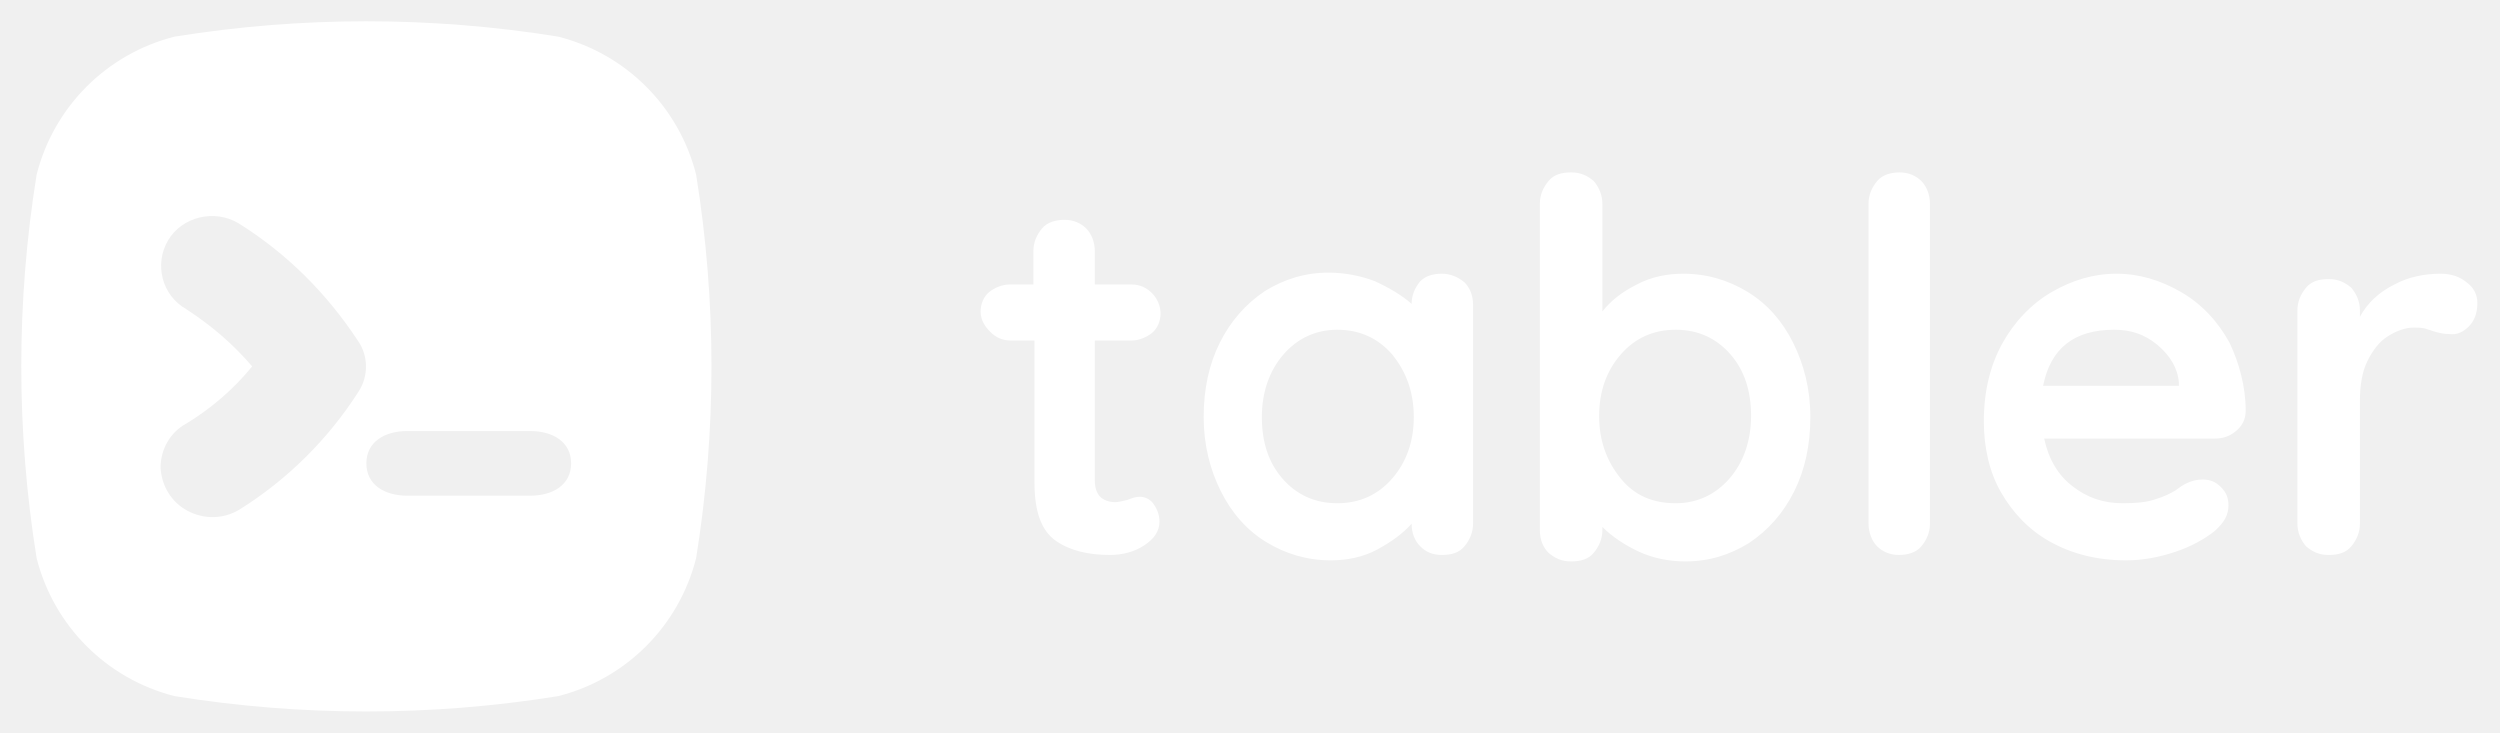
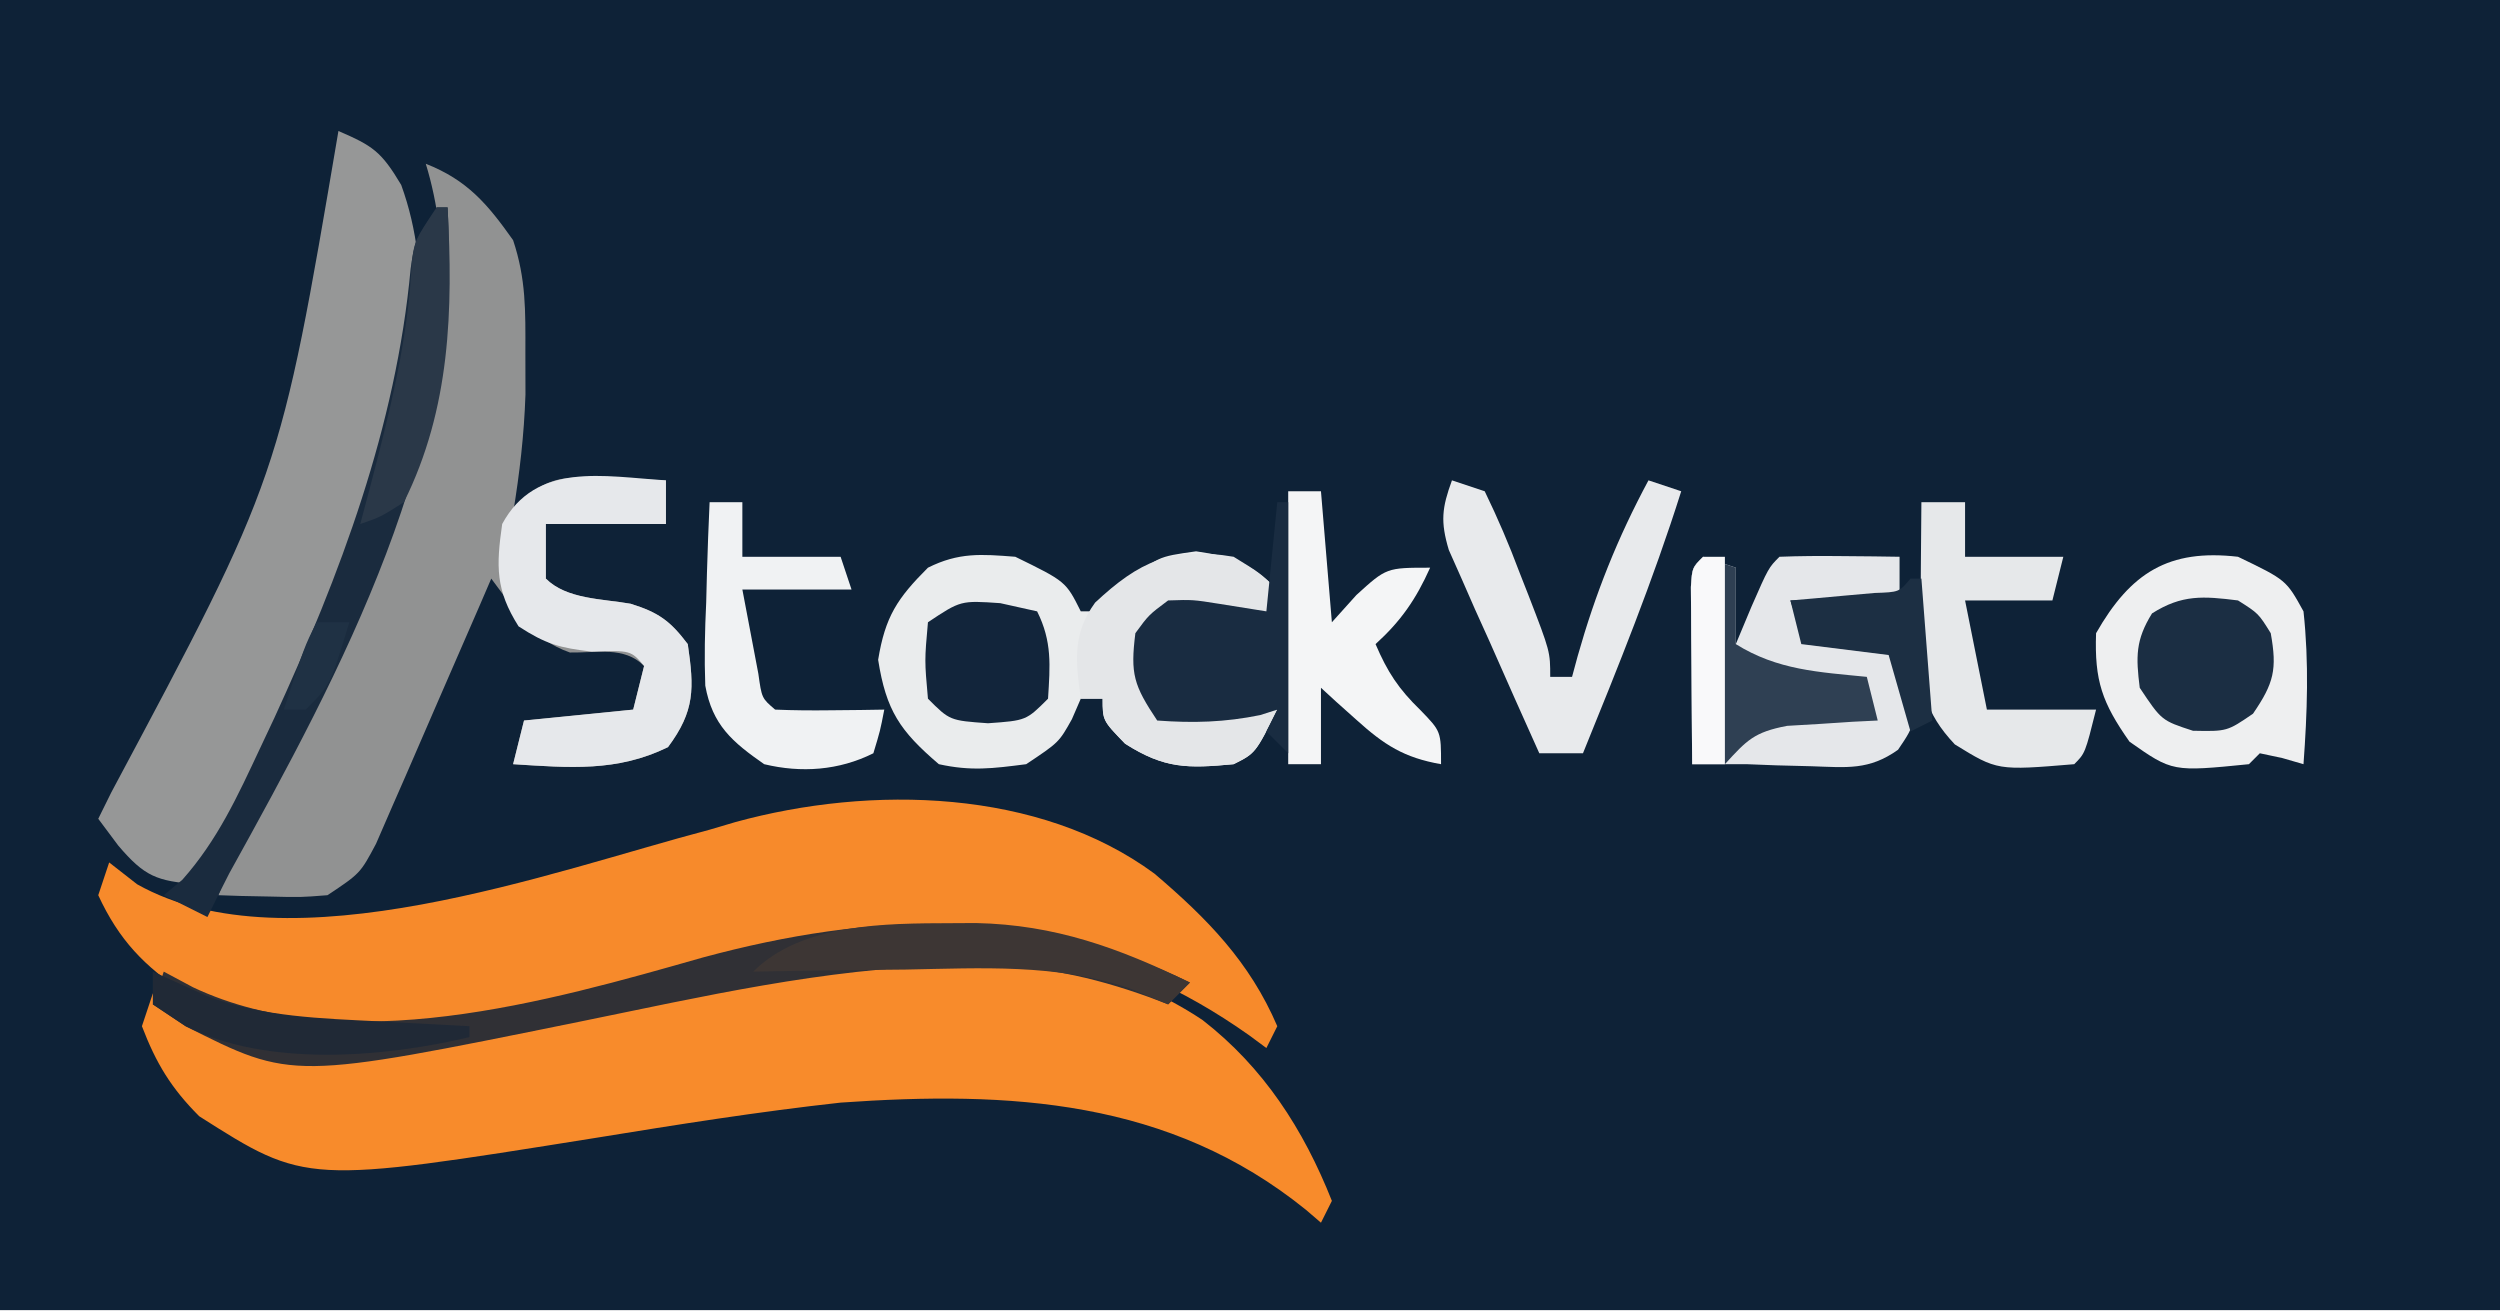
- <svg xmlns="http://www.w3.org/2000/svg" viewBox="0 0 232 68">
-   <path d="M64.6 16.2C63 9.9 58.1 5 51.8 3.4 40 1.5 28 1.5 16.2 3.4 9.9 5 5 9.9 3.4 16.2 1.5 28 1.5 40 3.4 51.8 5 58.1 9.9 63 16.2 64.6c11.8 1.9 23.8 1.9 35.6 0C58.1 63 63 58.1 64.6 51.8c1.9-11.8 1.9-23.8 0-35.6zM33.3 36.3c-2.8 4.4-6.6 8.2-11.1 11-1.5.9-3.3.9-4.8.1s-2.4-2.3-2.5-4c0-1.7.9-3.3 2.4-4.1 2.3-1.4 4.4-3.2 6.1-5.3-1.8-2.1-3.8-3.8-6.1-5.3-2.3-1.3-3-4.2-1.7-6.4s4.3-2.9 6.5-1.6c4.5 2.8 8.2 6.5 11.1 10.9 1 1.4 1 3.3.1 4.7zM49.2 46H37.8c-2.1 0-3.8-1-3.8-3s1.7-3 3.8-3h11.4c2.1 0 3.8 1 3.8 3s-1.7 3-3.8 3z" fill="#fff" />
-   <path d="M105.8 46.1c.4 0 .9.2 1.2.6s.6 1 .6 1.7c0 .9-.5 1.6-1.4 2.2s-2 .9-3.2.9c-2 0-3.7-.4-5-1.3s-2-2.6-2-5.4V31.6h-2.2c-.8 0-1.4-.3-1.9-.8s-.9-1.1-.9-1.9c0-.7.3-1.4.8-1.8s1.2-.7 1.9-.7h2.2v-3.1c0-.8.3-1.5.8-2.1s1.3-.8 2.1-.8 1.5.3 2 .8.8 1.3.8 2.1v3.1h3.4c.8 0 1.4.3 1.9.8s.8 1.2.8 1.9-.3 1.4-.8 1.8-1.2.7-1.9.7h-3.4v13c0 .7.2 1.2.5 1.5s.8.5 1.4.5c.3 0 .6-.1 1.1-.2.5-.2.8-.3 1.2-.3zm28-20.7c.8 0 1.5.3 2.1.8.5.5.8 1.2.8 2.1v20.3c0 .8-.3 1.5-.8 2.1-.5.6-1.2.8-2.1.8s-1.5-.3-2-.8-.8-1.2-.8-2.1c-.8.9-1.9 1.7-3.2 2.4-1.3.7-2.8 1-4.3 1-2.2 0-4.2-.6-6-1.7-1.8-1.1-3.2-2.7-4.2-4.7s-1.6-4.3-1.6-6.9c0-2.6.5-4.9 1.5-6.9s2.4-3.6 4.2-4.8c1.8-1.1 3.7-1.7 5.9-1.7 1.5 0 3 .3 4.3.8 1.3.6 2.5 1.3 3.4 2.1 0-.8.3-1.5.8-2.1.5-.5 1.2-.7 2-.7zm-9.7 21.3c2.1 0 3.8-.8 5.1-2.3s2-3.4 2-5.7-.7-4.2-2-5.8c-1.3-1.5-3-2.3-5.1-2.3-2 0-3.7.8-5 2.3-1.3 1.5-2 3.5-2 5.8s.6 4.2 1.9 5.7 3 2.3 5.1 2.3zm32.1-21.3c2.2 0 4.2.6 6 1.7 1.8 1.1 3.2 2.7 4.2 4.7s1.6 4.3 1.6 6.9-.5 4.9-1.5 6.9-2.4 3.6-4.2 4.8c-1.8 1.1-3.7 1.7-5.9 1.7-1.5 0-3-.3-4.3-.9s-2.5-1.4-3.4-2.3v.3c0 .8-.3 1.5-.8 2.1-.5.6-1.2.8-2.1.8s-1.5-.3-2.1-.8c-.5-.5-.8-1.2-.8-2.1V18.9c0-.8.3-1.5.8-2.1.5-.6 1.2-.8 2.1-.8s1.5.3 2.1.8c.5.6.8 1.3.8 2.1v10c.8-1 1.8-1.8 3.2-2.5 1.3-.7 2.8-1 4.3-1zm-.7 21.3c2 0 3.7-.8 5-2.3s2-3.5 2-5.8-.6-4.2-1.9-5.7-3-2.3-5.1-2.3-3.8.8-5.1 2.3-2 3.4-2 5.7.7 4.2 2 5.8c1.3 1.6 3 2.3 5.1 2.3zm23.6 1.9c0 .8-.3 1.5-.8 2.1s-1.3.8-2.1.8-1.5-.3-2-.8-.8-1.3-.8-2.1V18.9c0-.8.3-1.5.8-2.1s1.3-.8 2.1-.8 1.5.3 2 .8.8 1.3.8 2.1v29.7zm29.3-10.5c0 .8-.3 1.4-.9 1.9-.6.5-1.2.7-2 .7h-15.8c.4 1.9 1.3 3.4 2.6 4.4 1.4 1.1 2.9 1.6 4.7 1.6 1.3 0 2.3-.1 3.1-.4.7-.2 1.3-.5 1.8-.8.4-.3.7-.5.9-.6.6-.3 1.1-.4 1.6-.4.7 0 1.2.2 1.7.7s.7 1 .7 1.7c0 .9-.4 1.6-1.3 2.4-.9.7-2.1 1.4-3.6 1.9s-3 .8-4.6.8c-2.7 0-5-.6-7-1.7s-3.5-2.7-4.6-4.6-1.6-4.2-1.6-6.6c0-2.8.6-5.2 1.7-7.2s2.7-3.7 4.6-4.8 3.9-1.7 6-1.7 4.1.6 6 1.7 3.4 2.7 4.5 4.7c.9 1.9 1.5 4.1 1.5 6.3zm-12.2-7.5c-3.7 0-5.9 1.7-6.6 5.2h12.6v-.3c-.1-1.3-.8-2.5-2-3.5s-2.5-1.4-4-1.4zm30.3-5.2c1 0 1.8.3 2.4.8.7.5 1 1.2 1 1.9 0 1-.3 1.7-.8 2.2-.5.5-1.1.8-1.8.7-.5 0-1-.1-1.6-.3-.2-.1-.4-.1-.6-.2-.4-.1-.7-.1-1.1-.1-.8 0-1.6.3-2.4.8s-1.4 1.3-1.9 2.3-.7 2.3-.7 3.7v11.4c0 .8-.3 1.5-.8 2.1-.5.6-1.2.8-2.1.8s-1.5-.3-2.1-.8c-.5-.6-.8-1.3-.8-2.1V28.8c0-.8.3-1.5.8-2.1.5-.6 1.2-.8 2.1-.8s1.5.3 2.1.8c.5.6.8 1.3.8 2.1v.6c.7-1.3 1.8-2.3 3.2-3 1.3-.7 2.8-1 4.3-1z" fill-rule="evenodd" clip-rule="evenodd" fill="#fff" />
+ <svg xmlns="http://www.w3.org/2000/svg" version="1.1" width="229" height="120">
+   <path d="M0 0 C75.57 0 151.14 0 229 0 C229 39.6 229 79.2 229 120 C153.43 120 77.86 120 0 120 C0 80.4 0 40.8 0 0 Z " fill="#0E2237" transform="translate(0,0)" />
+   <path d="M0 0 C5.588 4.337 9.245 10.006 11.844 16.562 C11.514 17.223 11.184 17.883 10.844 18.562 C10.394 18.176 9.944 17.789 9.48 17.391 C-3.042 7.252 -17.684 6.473 -33.156 7.562 C-40.649 8.388 -48.104 9.573 -55.543 10.784 C-82.125 15.037 -82.125 15.037 -91.906 8.812 C-94.485 6.233 -95.854 3.964 -97.156 0.562 C-96.826 -0.427 -96.496 -1.417 -96.156 -2.438 C-94.671 -1.448 -94.671 -1.448 -93.156 -0.438 C-80.355 5.862 -61.249 0.301 -47.984 -2.527 C-32.136 -5.868 -14.278 -9.519 0 0 Z " fill="#F88B2B" transform="translate(110.1562,93.4375)" />
+   <path d="M0 0 C4.849 4.124 8.733 8.095 11.254 13.977 C10.924 14.637 10.594 15.297 10.254 15.977 C9.732 15.59 9.21 15.203 8.672 14.805 C-3.736 6.026 -15.741 4.401 -30.539 6.52 C-33.619 7.117 -36.674 7.77 -39.726 8.497 C-42.764 9.218 -45.812 9.892 -48.86 10.569 C-50.405 10.914 -51.95 11.263 -53.494 11.618 C-65.022 14.242 -77.721 16.374 -88.746 10.977 C-92.506 8.525 -94.855 6.073 -96.746 1.977 C-96.416 0.987 -96.086 -0.003 -95.746 -1.023 C-94.478 -0.033 -94.478 -0.033 -93.184 0.977 C-79.28 8.806 -55.122 -0.245 -40.746 -4.023 C-39.574 -4.37 -39.574 -4.37 -38.379 -4.723 C-25.949 -8.132 -10.555 -7.777 0 0 Z " fill="#F78A2B" transform="translate(105.7461,80.02344)" />
+   <path d="M0 0 C3.805 1.495 5.662 3.694 8 7 C9.192 10.575 9.133 13.481 9.125 17.25 C9.129 19.176 9.129 19.176 9.133 21.141 C9.005 24.866 8.599 28.329 8 32 C8.378 31.509 8.755 31.018 9.145 30.512 C11.711 28.421 13.426 28.697 16.688 28.812 C18.178 28.853 18.178 28.853 19.699 28.895 C20.458 28.929 21.218 28.964 22 29 C22 30.32 22 31.64 22 33 C18.37 33 14.74 33 11 33 C11 34.65 11 36.3 11 38 C12.907 39.907 16.189 39.842 18.773 40.305 C21.327 41.102 22.395 41.875 24 44 C24.591 48.06 24.668 50.102 22.188 53.438 C17.507 55.732 13.121 55.323 8 55 C8.33 53.68 8.66 52.36 9 51 C13.95 50.505 13.95 50.505 19 50 C19.33 48.68 19.66 47.36 20 46 C18.161 44.161 15.649 44.821 13.203 44.77 C9.691 43.543 8.22 40.93 6 38 C5.652 38.807 5.304 39.615 4.946 40.447 C3.65 43.443 2.347 46.435 1.038 49.426 C0.473 50.72 -0.088 52.016 -0.647 53.313 C-1.45 55.179 -2.265 57.039 -3.082 58.898 C-3.569 60.019 -4.056 61.14 -4.558 62.294 C-6 65 -6 65 -9 67 C-11.48 67.195 -11.48 67.195 -14.188 67.125 C-15.089 67.107 -15.99 67.089 -16.918 67.07 C-17.605 67.047 -18.292 67.024 -19 67 C-17.665 63.565 -16.195 60.247 -14.574 56.938 C-7.116 41.754 -7.116 41.754 -1 26 C-0.636 24.979 -0.636 24.979 -0.266 23.938 C1.976 16.667 2.25 7.272 0 0 Z " fill="#919292" transform="translate(39,15)" />
+   <path d="M0 0 C3.137 1.355 3.918 1.862 5.75 4.938 C11.749 21.426 0.656 41.424 -6.128 56.042 C-8.239 60.5 -10.413 64.795 -13 69 C-16.646 68.696 -17.742 68.303 -20.172 65.449 C-20.775 64.641 -21.378 63.833 -22 63 C-21.607 62.205 -21.215 61.411 -20.81 60.592 C-5.373 31.682 -5.373 31.682 0 0 Z " fill="#969797" transform="translate(31,12)" />
+   <path d="M0 0 C4.632 2.265 4.632 2.265 6 5 C6.66 5 7.32 5 8 5 C9.083 3.763 9.083 3.763 10.188 2.5 C13 0 13 0 16.562 -0.5 C20.047 0.007 21.499 0.599 24 3 C23.67 3.99 23.34 4.98 23 6 C22.374 5.905 21.747 5.809 21.102 5.711 C20.284 5.6 19.467 5.489 18.625 5.375 C17.813 5.259 17.001 5.143 16.164 5.023 C15.45 5.016 14.736 5.008 14 5 C13.34 5.66 12.68 6.32 12 7 C12.323 10.597 12.323 10.597 13 14 C16.63 14 20.26 14 24 14 C22 18 22 18 20 19 C15.796 19.397 13.668 19.426 10.062 17.125 C8 15 8 15 8 13 C7.34 13 6.68 13 6 13 C5.732 13.619 5.464 14.238 5.188 14.875 C4 17 4 17 1 19 C-2.095 19.399 -4.041 19.65 -7 19 C-10.572 15.949 -11.829 14.086 -12.562 9.438 C-11.914 5.476 -10.812 3.812 -8 1 C-5.18 -0.41 -3.13 -0.245 0 0 Z " fill="#EAECED" transform="translate(93,51)" />
+   <path d="M0 0 C0.99 0.33 1.98 0.66 3 1 C3 3.31 3 5.62 3 8 C3.474 6.866 3.949 5.731 4.438 4.562 C6 1 6 1 7 0 C8.853 -0.072 10.708 -0.084 12.562 -0.062 C13.574 -0.053 14.586 -0.044 15.629 -0.035 C16.803 -0.018 16.803 -0.018 18 0 C18 1.32 18 2.64 18 4 C14.7 4 11.4 4 8 4 C8.33 4.99 8.66 5.98 9 7 C10.918 7.186 10.918 7.186 12.875 7.375 C16.75 7.75 16.75 7.75 19 10 C19.552 15.187 19.552 15.187 17.859 17.68 C15.189 19.576 13.172 19.294 9.938 19.188 C8.874 19.16 7.811 19.133 6.715 19.105 C5.819 19.071 4.923 19.036 4 19 C3.34 19 2.68 19 2 19 C1.01 19 0.02 19 -1 19 C-1.027 16.021 -1.047 13.042 -1.062 10.062 C-1.071 9.212 -1.079 8.362 -1.088 7.486 C-1.091 6.677 -1.094 5.869 -1.098 5.035 C-1.103 4.286 -1.108 3.537 -1.114 2.766 C-1 1 -1 1 0 0 Z " fill="#E5E7EA" transform="translate(156,51)" />
+   <path d="M0 0 C4.418 2.127 4.418 2.127 6 5 C6.512 9.707 6.345 14.284 6 19 C5.361 18.814 4.721 18.629 4.062 18.438 C3.042 18.221 3.042 18.221 2 18 C1.67 18.33 1.34 18.66 1 19 C-6.003 19.7 -6.003 19.7 -9.938 16.938 C-12.445 13.366 -13.153 11.37 -13 7 C-9.833 1.448 -6.343 -0.732 0 0 Z " fill="#EEEFF0" transform="translate(205,51)" />
+   <path d="M0 0 C-0.66 0.66 -1.32 1.32 -2 2 C-2.55 1.79 -3.101 1.58 -3.668 1.364 C-9.071 -0.585 -13.826 -1.578 -19.562 -1.562 C-20.385 -1.564 -21.207 -1.565 -22.054 -1.566 C-33.5 -1.287 -44.74 1.309 -55.922 3.59 C-82.232 8.936 -82.232 8.936 -92 4 C-92.99 3.34 -93.98 2.68 -95 2 C-94.67 1.01 -94.34 0.02 -94 -1 C-92.67 -0.288 -92.67 -0.288 -91.312 0.438 C-77.264 7.064 -58.799 1.745 -44.582 -2.305 C-29.205 -6.446 -14.469 -7.046 0 0 Z " fill="#303035" transform="translate(109,90)" />
+   <path d="M0 0 C0 1.32 0 2.64 0 4 C-3.63 4 -7.26 4 -11 4 C-11 5.65 -11 7.3 -11 9 C-9.093 10.907 -5.811 10.842 -3.227 11.305 C-0.673 12.102 0.395 12.875 2 15 C2.591 19.06 2.668 21.102 0.188 24.438 C-4.493 26.732 -8.879 26.323 -14 26 C-13.67 24.68 -13.34 23.36 -13 22 C-9.7 21.67 -6.4 21.34 -3 21 C-2.67 19.68 -2.34 18.36 -2 17 C-3.216 15.568 -3.216 15.568 -6.812 15.688 C-9.733 15.336 -10.967 15.022 -13.5 13.375 C-15.612 10.03 -15.554 7.881 -15 4 C-11.907 -1.745 -5.692 -0.353 0 0 Z " fill="#E6E8EB" transform="translate(61,44)" />
+   <path d="M0 0 C0.99 0.33 1.98 0.66 3 1 C4.204 3.482 5.225 5.865 6.188 8.438 C6.46 9.132 6.733 9.826 7.014 10.541 C9 15.684 9 15.684 9 18 C9.66 18 10.32 18 11 18 C11.17 17.371 11.34 16.742 11.516 16.094 C13.146 10.336 15.169 5.271 18 0 C18.99 0.33 19.98 0.66 21 1 C18.419 9.174 15.23 17.066 12 25 C10.68 25 9.36 25 8 25 C6.46 21.591 4.947 18.172 3.438 14.75 C3 13.782 2.562 12.814 2.111 11.816 C1.702 10.882 1.293 9.947 0.871 8.984 C0.489 8.126 0.107 7.267 -0.287 6.382 C-1.068 3.773 -0.922 2.523 0 0 Z " fill="#E8EAEC" transform="translate(133,44)" />
+   <path d="M0 0 C0.33 0 0.66 0 1 0 C2.194 22.13 -8.514 42.071 -19 61 C-19.676 62.329 -20.348 63.659 -21 65 C-22.32 64.34 -23.64 63.68 -25 63 C-24.439 62.535 -23.879 62.069 -23.301 61.59 C-20.076 57.96 -18.24 53.938 -16.188 49.562 C-15.752 48.638 -15.317 47.714 -14.869 46.761 C-8.831 33.619 -3.724 20.1 -2.387 5.617 C-2 3 -2 3 0 0 Z " fill="#1A2B3E" transform="translate(40,19)" />
+   <path d="M0 0 C1.32 0 2.64 0 4 0 C4 1.65 4 3.3 4 5 C6.97 5 9.94 5 13 5 C12.67 6.32 12.34 7.64 12 9 C9.36 9 6.72 9 4 9 C4.66 12.3 5.32 15.6 6 19 C9.3 19 12.6 19 16 19 C15 23 15 23 14 24 C6.952 24.587 6.952 24.587 3.062 22.188 C0.269 19.225 -0.127 16.908 -0.098 12.988 C-0.094 12.231 -0.091 11.474 -0.088 10.693 C-0.08 9.908 -0.071 9.122 -0.062 8.312 C-0.058 7.515 -0.053 6.718 -0.049 5.896 C-0.037 3.931 -0.019 1.965 0 0 Z " fill="#E6E8EA" transform="translate(176,46)" />
+   <path d="M0 0 C0.99 0 1.98 0 3 0 C3.33 3.96 3.66 7.92 4 12 C5.114 10.762 5.114 10.762 6.25 9.5 C9 7 9 7 13 7 C11.707 9.884 10.341 11.872 8 14 C9.099 16.565 10.098 18.096 12.125 20.062 C14 22 14 22 14 25 C10.608 24.407 8.789 23.233 6.25 20.938 C5.33 20.116 5.33 20.116 4.391 19.277 C3.932 18.856 3.473 18.434 3 18 C3 20.31 3 22.62 3 25 C2.01 25 1.02 25 0 25 C0 16.75 0 8.5 0 0 Z " fill="#F4F5F6" transform="translate(118,45)" />
+   <path d="M0 0 C2.438 1.5 2.438 1.5 4 3 C3.67 3.99 3.34 4.98 3 6 C2.06 5.857 2.06 5.857 1.102 5.711 C0.284 5.6 -0.533 5.489 -1.375 5.375 C-2.187 5.259 -2.999 5.143 -3.836 5.023 C-4.55 5.016 -5.264 5.008 -6 5 C-6.66 5.66 -7.32 6.32 -8 7 C-7.677 10.597 -7.677 10.597 -7 14 C-3.37 14 0.26 14 4 14 C2 18 2 18 0 19 C-4.204 19.397 -6.332 19.426 -9.938 17.125 C-12 15 -12 15 -12 13 C-12.66 13 -13.32 13 -14 13 C-14.476 9.598 -14.782 7.073 -12.688 4.199 C-8.649 0.422 -5.661 -0.961 0 0 Z " fill="#E4E6E8" transform="translate(113,51)" />
+   <path d="M0 0 C0.33 0 0.66 0 1 0 C1 7.59 1 15.18 1 23 C0.34 22.34 -0.32 21.68 -1 21 C-0.67 20.34 -0.34 19.68 0 19 C-0.773 19.247 -0.773 19.247 -1.562 19.5 C-4.803 20.165 -7.703 20.244 -11 20 C-13.155 16.767 -13.469 15.748 -13 12 C-11.773 10.324 -11.773 10.324 -10 9 C-7.738 8.926 -7.738 8.926 -5.312 9.312 C-3.178 9.653 -3.178 9.653 -1 10 C-0.67 6.7 -0.34 3.4 0 0 Z " fill="#192C41" transform="translate(117,46)" />
+   <path d="M0 0 C0.99 0 1.98 0 3 0 C3 1.65 3 3.3 3 5 C5.97 5 8.94 5 12 5 C12.33 5.99 12.66 6.98 13 8 C9.7 8 6.4 8 3 8 C3.308 9.647 3.621 11.292 3.938 12.938 C4.199 14.312 4.199 14.312 4.465 15.715 C4.777 17.953 4.777 17.953 6 19 C7.686 19.072 9.375 19.084 11.062 19.062 C11.982 19.053 12.901 19.044 13.848 19.035 C14.558 19.024 15.268 19.012 16 19 C15.625 20.938 15.625 20.938 15 23 C11.842 24.579 8.393 24.819 5 24 C2.077 21.964 0.256 20.416 -0.396 16.808 C-0.492 14.25 -0.436 11.744 -0.312 9.188 C-0.29 8.304 -0.267 7.42 -0.244 6.51 C-0.185 4.339 -0.096 2.169 0 0 Z " fill="#F0F2F3" transform="translate(65,46)" />
+   <path d="M0 0 C0.99 0.33 1.98 0.66 3 1 C3 3.31 3 5.62 3 8 C6.825 10.391 10.597 10.56 15 11 C15.33 12.32 15.66 13.64 16 15 C15.241 15.037 14.481 15.075 13.699 15.113 C12.705 15.179 11.711 15.245 10.688 15.312 C9.701 15.371 8.715 15.429 7.699 15.488 C4.675 16.062 4.009 16.803 2 19 C1.01 19 0.02 19 -1 19 C-1.027 16.021 -1.047 13.042 -1.062 10.062 C-1.071 9.212 -1.079 8.362 -1.088 7.486 C-1.091 6.677 -1.094 5.869 -1.098 5.035 C-1.103 4.286 -1.108 3.537 -1.114 2.766 C-1 1 -1 1 0 0 Z " fill="#2F4053" transform="translate(156,51)" />
+   <path d="M0 0 C1.875 1.188 1.875 1.188 3 3 C3.596 6.323 3.291 7.575 1.375 10.375 C-1 12 -1 12 -4.125 11.938 C-7 11 -7 11 -9 8 C-9.354 5.169 -9.392 3.632 -7.875 1.188 C-5.128 -0.552 -3.182 -0.398 0 0 Z " fill="#1B2E43" transform="translate(205,55)" />
+   <path d="M0 0 C1.671 0.371 1.671 0.371 3.375 0.75 C4.756 3.513 4.566 5.697 4.375 8.75 C2.375 10.75 2.375 10.75 -1.125 11 C-4.625 10.75 -4.625 10.75 -6.625 8.75 C-6.938 5.25 -6.938 5.25 -6.625 1.75 C-3.625 -0.25 -3.625 -0.25 0 0 Z " fill="#12253B" transform="translate(91.625,55.25)" />
+   <path d="M0 0 C0.729 -0.004 1.458 -0.008 2.209 -0.012 C9.449 0.14 15.298 2.265 21.812 5.438 C21.152 6.098 20.492 6.758 19.812 7.438 C18.638 6.946 17.464 6.455 16.254 5.949 C9.53 3.708 2.76 4.115 -4.25 4.25 C-5.606 4.265 -6.962 4.279 -8.318 4.291 C-11.608 4.326 -14.898 4.375 -18.188 4.438 C-13.736 -0.014 -6.029 0.022 0 0 Z " fill="#3D3634" transform="translate(87.1875,84.5625)" />
+   <path d="M0 0 C0.33 0 0.66 0 1 0 C1.507 9.386 1.265 18.417 -3 27 C-5.141 28.359 -5.141 28.359 -7 29 C-6.584 27.442 -6.584 27.442 -6.16 25.852 C-4.337 18.878 -2.597 12.156 -2.273 4.918 C-2 3 -2 3 0 0 Z " fill="#2A3848" transform="translate(40,19)" />
+   <path d="M0 0 C1.66 0.749 3.32 1.497 4.98 2.246 C10.112 4.162 15.4 4.286 20.812 4.562 C21.601 4.606 22.389 4.649 23.201 4.693 C25.134 4.799 27.067 4.9 29 5 C29 5.33 29 5.66 29 6 C21.112 7.884 10.385 8.752 3 5 C2.01 4.34 1.02 3.68 0 3 C0 2.01 0 1.02 0 0 Z " fill="#202936" transform="translate(14,89)" />
+   <path d="M0 0 C0.33 0 0.66 0 1 0 C1.33 4.29 1.66 8.58 2 13 C1.01 13.495 1.01 13.495 0 14 C-0.66 11.69 -1.32 9.38 -2 7 C-4.64 6.67 -7.28 6.34 -10 6 C-10.33 4.68 -10.66 3.36 -11 2 C-10.29 1.939 -9.579 1.879 -8.848 1.816 C-7.469 1.691 -7.469 1.691 -6.062 1.562 C-5.146 1.481 -4.229 1.4 -3.285 1.316 C-1.038 1.24 -1.038 1.24 0 0 Z " fill="#1C2F43" transform="translate(175,53)" />
+   <path d="M0 0 C0.66 0 1.32 0 2 0 C2 6.27 2 12.54 2 19 C1.01 19 0.02 19 -1 19 C-1.027 16.021 -1.047 13.042 -1.062 10.062 C-1.071 9.212 -1.079 8.362 -1.088 7.486 C-1.091 6.677 -1.094 5.869 -1.098 5.035 C-1.103 4.286 -1.108 3.537 -1.114 2.766 C-1 1 -1 1 0 0 Z " fill="#F9F9FA" transform="translate(156,51)" />
+   <path d="M0 0 C0.99 0 1.98 0 3 0 C1.25 5.75 1.25 5.75 -1 8 C-1.66 8 -2.32 8 -3 8 C-1.125 2.25 -1.125 2.25 0 0 Z " fill="#1F3144" transform="translate(29,57)" />
</svg>
